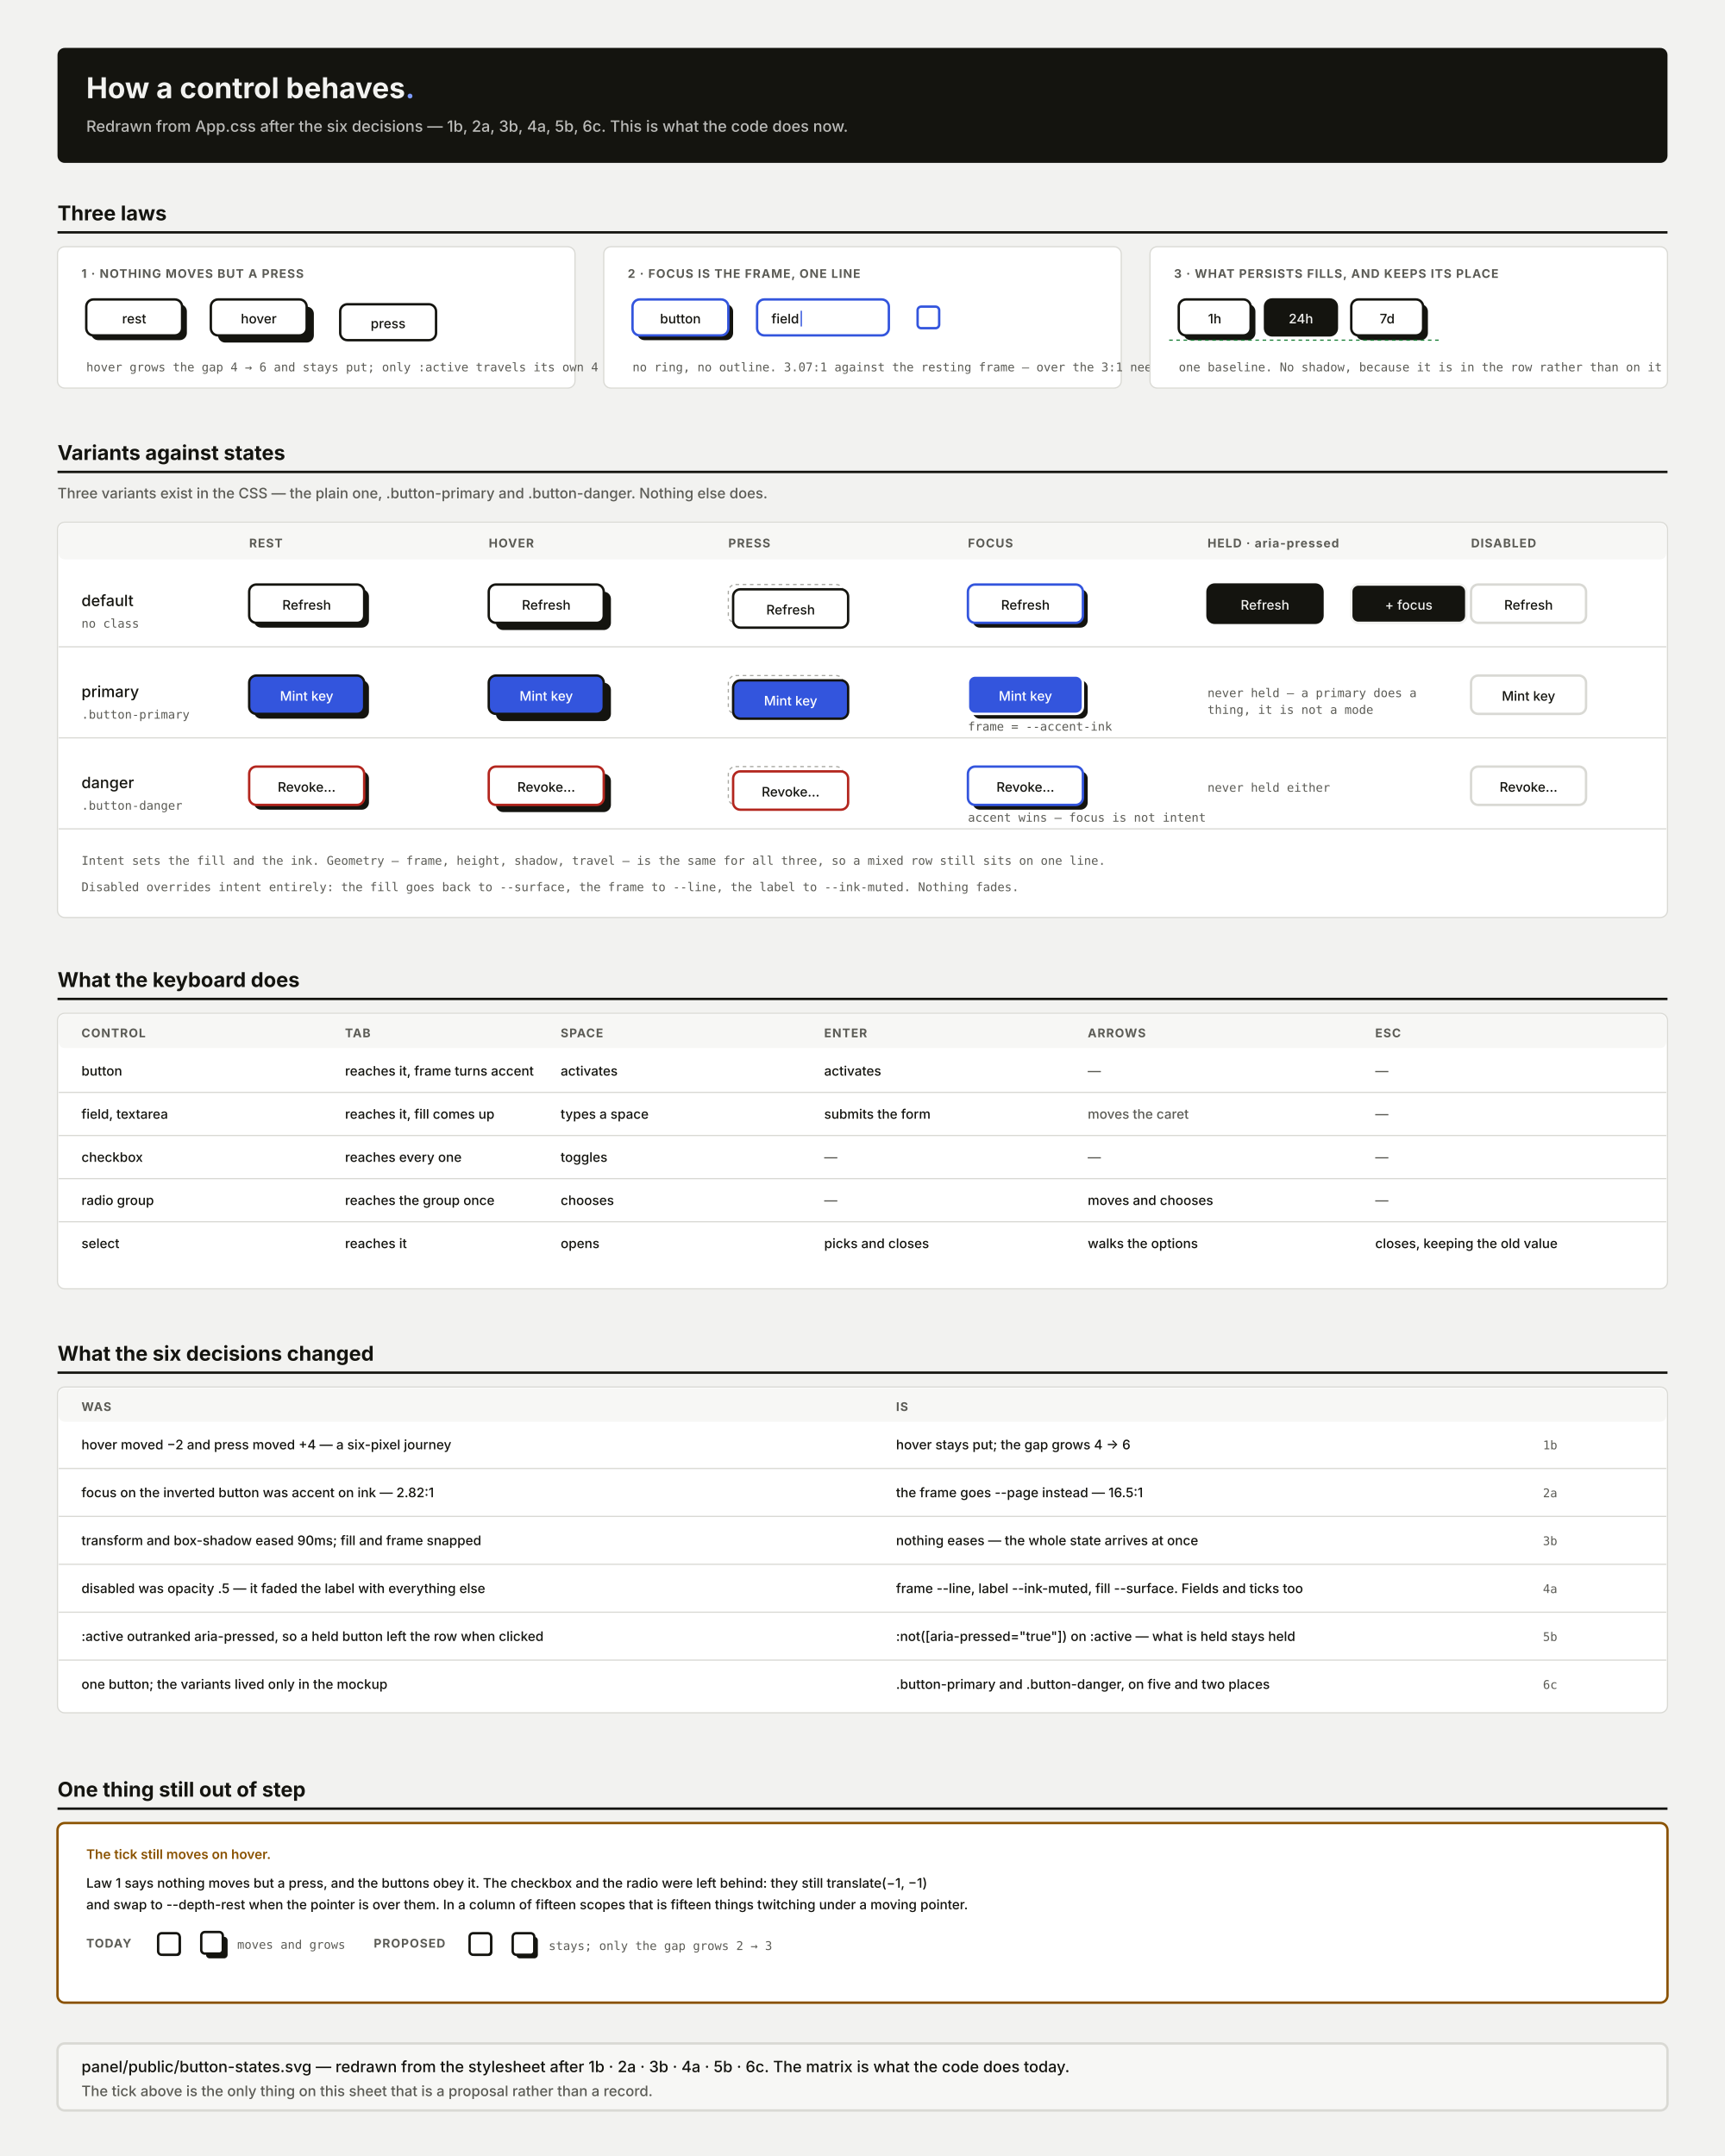
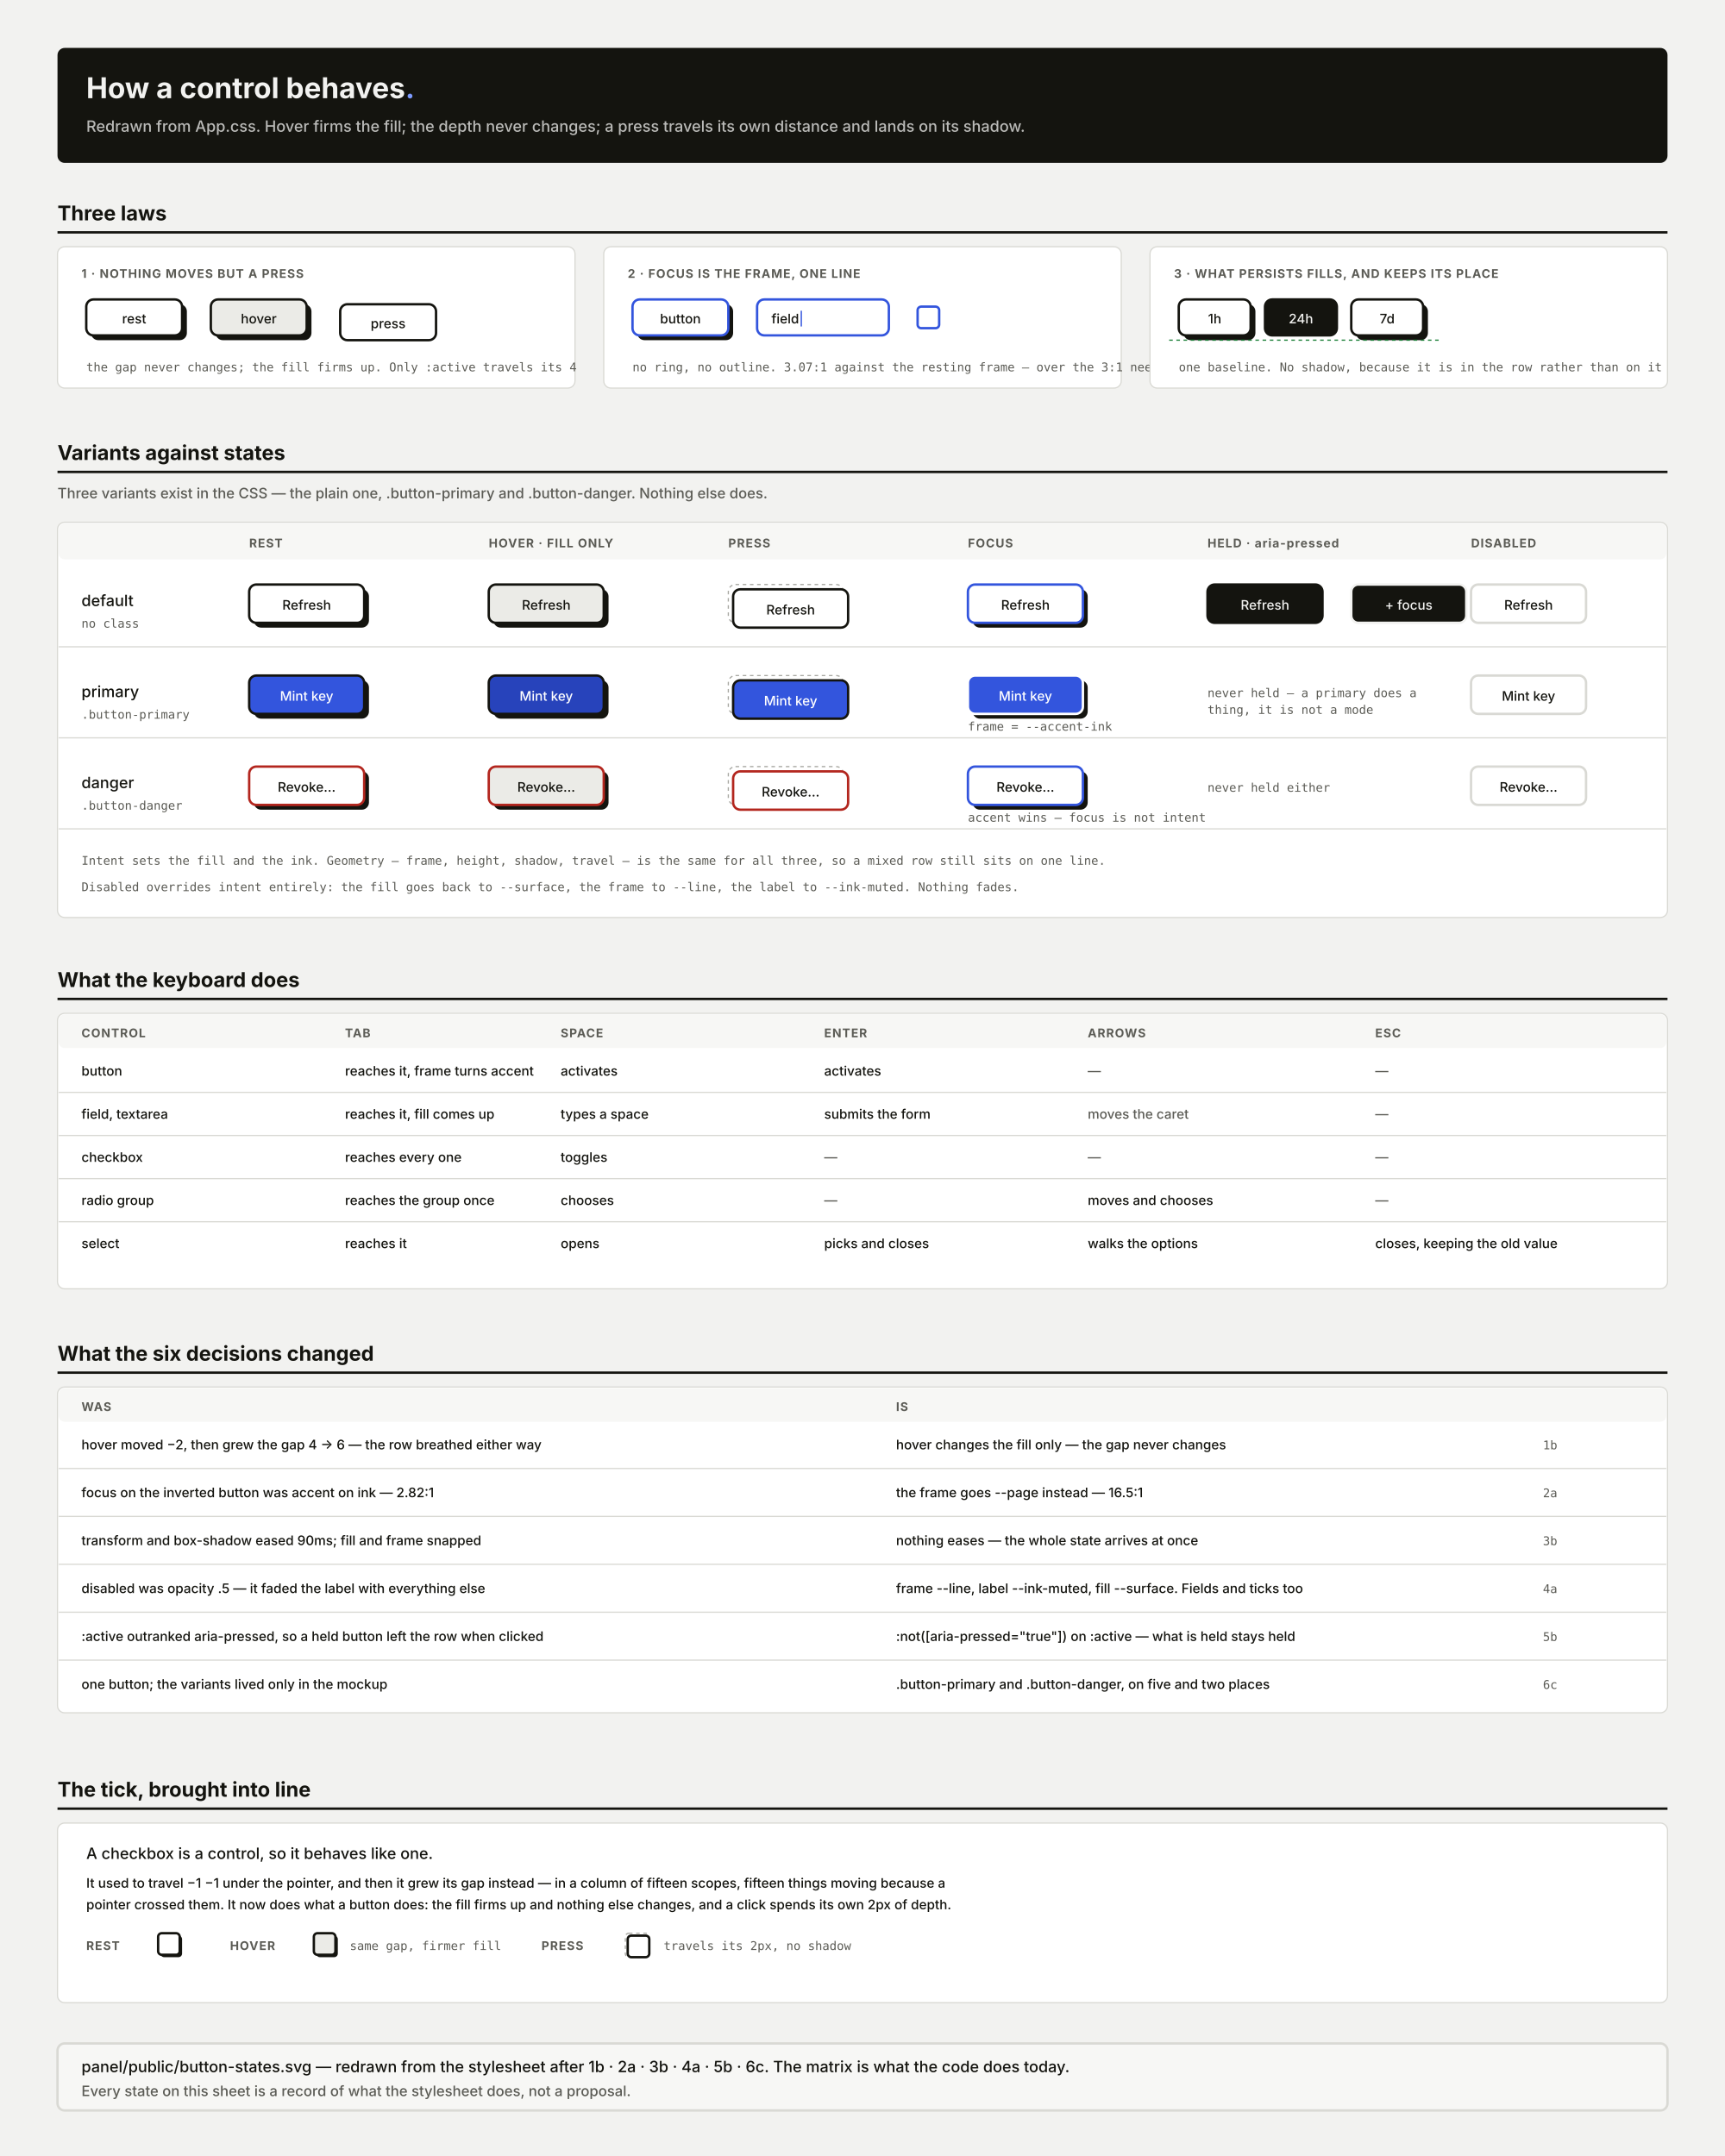
<svg xmlns="http://www.w3.org/2000/svg" width="1440" height="1800" viewBox="0 0 1440 1800" font-family="Inter, system-ui, sans-serif">
  <style>
    @font-face { font-family: "Inter"; font-weight: 400 700;
      src: url(/fonts/UcC73FwrK3iLTeHuS_nVMrMxCp50SjIa1ZL7.woff2) format("woff2"); }
    @font-face { font-family: "Unbounded"; font-weight: 700;
      src: url(/fonts/Yq6W-LOTXCb04q32xlpwu8Zf.woff2) format("woff2"); }
    .display { font-family: "Unbounded", "Inter", sans-serif; font-weight: 700; fill: #14140f; }
    .body  { font-size: 13px; font-weight: 500; fill: #14140f; }
    .small { font-size: 11px; font-weight: 500; fill: #14140f; }
    .muted { font-size: 12px; font-weight: 500; fill: #5b5b55; }
    .micro { font-size: 10px; font-weight: 700; fill: #5b5b55; letter-spacing: 0.7px; }
    .mono  { font-family: ui-monospace, Menlo, monospace; font-size: 10px; fill: #5b5b55; }
    .warn  { font-size: 11px; font-weight: 600; fill: #8a5200; }
  </style>
  <rect width="1440" height="1800" fill="#f2f2f0" />
  <g transform="translate(48,40)">
    <rect x="0" y="0" width="1344" height="96" rx="6" fill="#14140f" />
    <text x="24" y="42" class="display" font-size="24" style="fill:#f2f2f0">How a control behaves<tspan fill="#7d9bff">.</tspan>
    </text>
    <text x="24" y="70" class="body" style="fill:#f2f2f0;opacity:0.75">
-       Redrawn from App.css after the six decisions — 1b, 2a, 3b, 4a, 5b, 6c. This is what the code does now.
+       Redrawn from App.css. Hover firms the fill; the depth never changes; a press travels its own distance and lands on its shadow.
    </text>
  </g>
  <g transform="translate(48,168)">
    <text x="0" y="16" class="display" font-size="17">Three laws</text>
    <line x1="0" y1="26" x2="1344" y2="26" stroke="#14140f" stroke-width="2" />
  </g>
  <g transform="translate(48,206)">
    <rect x="0" y="0" width="432" height="118" rx="6" fill="#ffffff" stroke="#d9d9d4" stroke-width="1" />
    <text x="20" y="26" class="micro">1 · NOTHING MOVES BUT A PRESS</text>
    <g transform="translate(24,44)">
      <rect x="4" y="4" width="80" height="30" rx="6" fill="#14140f" />
      <rect x="0" y="0" width="80" height="30" rx="6" fill="#ffffff" stroke="#14140f" stroke-width="2" />
      <text x="40" y="20" class="small" text-anchor="middle">rest</text>
      <g transform="translate(104,0)">
-         <rect x="6" y="6" width="80" height="30" rx="6" fill="#14140f" />
-         <rect x="0" y="0" width="80" height="30" rx="6" fill="#ffffff" stroke="#14140f" stroke-width="2" />
+         <rect x="4" y="4" width="80" height="30" rx="6" fill="#14140f" />
+         <rect x="0" y="0" width="80" height="30" rx="6" fill="#ebebe7" stroke="#14140f" stroke-width="2" />
        <text x="40" y="20" class="small" text-anchor="middle">hover</text>
      </g>
      <g transform="translate(212,4)">
        <rect x="0" y="0" width="80" height="30" rx="6" fill="#ffffff" stroke="#14140f" stroke-width="2" />
        <text x="40" y="20" class="small" text-anchor="middle">press</text>
      </g>
    </g>
-     <text x="24" y="104" class="mono">hover grows the gap 4 → 6 and stays put; only :active travels its own 4</text>
+     <text x="24" y="104" class="mono">the gap never changes; the fill firms up. Only :active travels its 4</text>
  </g>
  <g transform="translate(504,206)">
    <rect x="0" y="0" width="432" height="118" rx="6" fill="#ffffff" stroke="#d9d9d4" stroke-width="1" />
    <text x="20" y="26" class="micro">2 · FOCUS IS THE FRAME, ONE LINE</text>
    <g transform="translate(24,44)">
      <rect x="4" y="4" width="80" height="30" rx="6" fill="#14140f" />
      <rect x="0" y="0" width="80" height="30" rx="6" fill="#ffffff" stroke="#3355dd" stroke-width="2" />
      <text x="40" y="20" class="small" text-anchor="middle">button</text>
      <g transform="translate(104,0)">
        <rect x="0" y="0" width="110" height="30" rx="6" fill="#ffffff" stroke="#3355dd" stroke-width="2" />
        <text x="12" y="20" class="small">field<tspan fill="#3355dd">|</tspan>
        </text>
      </g>
      <g transform="translate(238,6)">
        <rect x="0" y="0" width="18" height="18" rx="3" fill="#ffffff" stroke="#3355dd" stroke-width="2" />
      </g>
    </g>
    <text x="24" y="104" class="mono">no ring, no outline. 3.07:1 against the resting frame — over the 3:1 needed</text>
  </g>
  <g transform="translate(960,206)">
    <rect x="0" y="0" width="432" height="118" rx="6" fill="#ffffff" stroke="#d9d9d4" stroke-width="1" />
    <text x="20" y="26" class="micro">3 · WHAT PERSISTS FILLS, AND KEEPS ITS PLACE</text>
    <g transform="translate(24,44)">
      <rect x="4" y="4" width="60" height="30" rx="6" fill="#14140f" />
      <rect x="0" y="0" width="60" height="30" rx="6" fill="#ffffff" stroke="#14140f" stroke-width="2" />
      <text x="30" y="20" class="small" text-anchor="middle">1h</text>
      <g transform="translate(72,0)">
        <rect x="0" y="0" width="60" height="30" rx="6" fill="#14140f" stroke="#14140f" stroke-width="2" />
        <text x="30" y="20" class="small" style="fill:#f2f2f0" text-anchor="middle">24h</text>
      </g>
      <g transform="translate(144,0)">
        <rect x="4" y="4" width="60" height="30" rx="6" fill="#14140f" />
        <rect x="0" y="0" width="60" height="30" rx="6" fill="#ffffff" stroke="#14140f" stroke-width="2" />
        <text x="30" y="20" class="small" text-anchor="middle">7d</text>
      </g>
      <line x1="-8" y1="34" x2="220" y2="34" stroke="#1a7f37" stroke-width="1" stroke-dasharray="3 3" />
    </g>
    <text x="24" y="104" class="mono">one baseline. No shadow, because it is in the row rather than on it</text>
  </g>
  <g transform="translate(48,368)">
    <text x="0" y="16" class="display" font-size="17">Variants against states</text>
    <line x1="0" y1="26" x2="1344" y2="26" stroke="#14140f" stroke-width="2" />
    <text x="0" y="48" class="muted">Three variants exist in the CSS — the plain one, .button-primary and .button-danger. Nothing else does.</text>
  </g>
  <g transform="translate(48,436)">
    <rect x="0" y="0" width="1344" height="330" rx="6" fill="#ffffff" stroke="#d9d9d4" stroke-width="1" />
    <rect x="1" y="1" width="1342" height="30" rx="5" fill="#f7f7f5" />
    <text x="160" y="21" class="micro">REST</text>
-     <text x="360" y="21" class="micro">HOVER</text>
+     <text x="360" y="21" class="micro">HOVER · FILL ONLY</text>
    <text x="560" y="21" class="micro">PRESS</text>
    <text x="760" y="21" class="micro">FOCUS</text>
    <text x="960" y="21" class="micro">HELD · aria-pressed</text>
    <text x="1180" y="21" class="micro">DISABLED</text>
    <text x="20" y="70" class="body" font-weight="700">default</text>
    <text x="20" y="88" class="mono">no class</text>
    <g transform="translate(160,52)">
      <rect x="4" y="4" width="96" height="32" rx="6" fill="#14140f" />
      <rect x="0" y="0" width="96" height="32" rx="6" fill="#ffffff" stroke="#14140f" stroke-width="2" />
      <text x="48" y="21" class="small" text-anchor="middle">Refresh</text>
    </g>
    <g transform="translate(360,52)">
-       <rect x="6" y="6" width="96" height="32" rx="6" fill="#14140f" />
-       <rect x="0" y="0" width="96" height="32" rx="6" fill="#ffffff" stroke="#14140f" stroke-width="2" />
+       <rect x="4" y="4" width="96" height="32" rx="6" fill="#14140f" />
+       <rect x="0" y="0" width="96" height="32" rx="6" fill="#ebebe7" stroke="#14140f" stroke-width="2" />
      <text x="48" y="21" class="small" text-anchor="middle">Refresh</text>
    </g>
    <g transform="translate(560,52)">
      <rect x="0" y="0" width="96" height="32" rx="6" fill="none" stroke="#a8a8a2" stroke-width="1" stroke-dasharray="3 3" />
      <g transform="translate(4,4)">
        <rect x="0" y="0" width="96" height="32" rx="6" fill="#ffffff" stroke="#14140f" stroke-width="2" />
        <text x="48" y="21" class="small" text-anchor="middle">Refresh</text>
      </g>
    </g>
    <g transform="translate(760,52)">
      <rect x="4" y="4" width="96" height="32" rx="6" fill="#14140f" />
      <rect x="0" y="0" width="96" height="32" rx="6" fill="#ffffff" stroke="#3355dd" stroke-width="2" />
      <text x="48" y="21" class="small" text-anchor="middle">Refresh</text>
    </g>
    <g transform="translate(960,52)">
      <rect x="0" y="0" width="96" height="32" rx="6" fill="#14140f" stroke="#14140f" stroke-width="2" />
      <text x="48" y="21" class="small" style="fill:#f2f2f0" text-anchor="middle">Refresh</text>
      <g transform="translate(120,0)">
        <rect x="0" y="0" width="96" height="32" rx="6" fill="#14140f" stroke="#f2f2f0" stroke-width="2" />
        <text x="48" y="21" class="small" style="fill:#f2f2f0" text-anchor="middle">+ focus</text>
      </g>
    </g>
    <g transform="translate(1180,52)">
      <rect x="0" y="0" width="96" height="32" rx="6" fill="#ffffff" stroke="#d9d9d4" stroke-width="2" />
      <text x="48" y="21" class="small" fill="#5b5b55" text-anchor="middle">Refresh</text>
    </g>
    <line x1="1" y1="104" x2="1343" y2="104" stroke="#d9d9d4" stroke-width="1" />
    <text x="20" y="146" class="body" font-weight="700">primary</text>
    <text x="20" y="164" class="mono">.button-primary</text>
    <g transform="translate(160,128)">
      <rect x="4" y="4" width="96" height="32" rx="6" fill="#14140f" />
      <rect x="0" y="0" width="96" height="32" rx="6" fill="#3355dd" stroke="#14140f" stroke-width="2" />
      <text x="48" y="21" class="small" style="fill:#ffffff" text-anchor="middle">Mint key</text>
    </g>
    <g transform="translate(360,128)">
-       <rect x="6" y="6" width="96" height="32" rx="6" fill="#14140f" />
-       <rect x="0" y="0" width="96" height="32" rx="6" fill="#3355dd" stroke="#14140f" stroke-width="2" />
+       <rect x="4" y="4" width="96" height="32" rx="6" fill="#14140f" />
+       <rect x="0" y="0" width="96" height="32" rx="6" fill="#2743bb" stroke="#14140f" stroke-width="2" />
      <text x="48" y="21" class="small" style="fill:#ffffff" text-anchor="middle">Mint key</text>
    </g>
    <g transform="translate(560,128)">
      <rect x="0" y="0" width="96" height="32" rx="6" fill="none" stroke="#a8a8a2" stroke-width="1" stroke-dasharray="3 3" />
      <g transform="translate(4,4)">
        <rect x="0" y="0" width="96" height="32" rx="6" fill="#3355dd" stroke="#14140f" stroke-width="2" />
        <text x="48" y="21" class="small" style="fill:#ffffff" text-anchor="middle">Mint key</text>
      </g>
    </g>
    <g transform="translate(760,128)">
      <rect x="4" y="4" width="96" height="32" rx="6" fill="#14140f" />
      <rect x="0" y="0" width="96" height="32" rx="6" fill="#3355dd" stroke="#ffffff" stroke-width="2" />
      <text x="48" y="21" class="small" style="fill:#ffffff" text-anchor="middle">Mint key</text>
      <text x="0" y="46" class="mono">frame = --accent-ink</text>
    </g>
    <text x="960" y="146" class="mono">never held — a primary does a</text>
    <text x="960" y="160" class="mono">thing, it is not a mode</text>
    <g transform="translate(1180,128)">
      <rect x="0" y="0" width="96" height="32" rx="6" fill="#ffffff" stroke="#d9d9d4" stroke-width="2" />
      <text x="48" y="21" class="small" fill="#5b5b55" text-anchor="middle">Mint key</text>
    </g>
    <line x1="1" y1="180" x2="1343" y2="180" stroke="#d9d9d4" stroke-width="1" />
    <text x="20" y="222" class="body" font-weight="700">danger</text>
    <text x="20" y="240" class="mono">.button-danger</text>
    <g transform="translate(160,204)">
      <rect x="4" y="4" width="96" height="32" rx="6" fill="#14140f" />
      <rect x="0" y="0" width="96" height="32" rx="6" fill="#ffffff" stroke="#b3261e" stroke-width="2" />
      <text x="48" y="21" class="small" fill="#b3261e" text-anchor="middle">Revoke…</text>
    </g>
    <g transform="translate(360,204)">
-       <rect x="6" y="6" width="96" height="32" rx="6" fill="#14140f" />
-       <rect x="0" y="0" width="96" height="32" rx="6" fill="#ffffff" stroke="#b3261e" stroke-width="2" />
+       <rect x="4" y="4" width="96" height="32" rx="6" fill="#14140f" />
+       <rect x="0" y="0" width="96" height="32" rx="6" fill="#ebebe7" stroke="#b3261e" stroke-width="2" />
      <text x="48" y="21" class="small" fill="#b3261e" text-anchor="middle">Revoke…</text>
    </g>
    <g transform="translate(560,204)">
      <rect x="0" y="0" width="96" height="32" rx="6" fill="none" stroke="#a8a8a2" stroke-width="1" stroke-dasharray="3 3" />
      <g transform="translate(4,4)">
        <rect x="0" y="0" width="96" height="32" rx="6" fill="#ffffff" stroke="#b3261e" stroke-width="2" />
        <text x="48" y="21" class="small" fill="#b3261e" text-anchor="middle">Revoke…</text>
      </g>
    </g>
    <g transform="translate(760,204)">
      <rect x="4" y="4" width="96" height="32" rx="6" fill="#14140f" />
      <rect x="0" y="0" width="96" height="32" rx="6" fill="#ffffff" stroke="#3355dd" stroke-width="2" />
      <text x="48" y="21" class="small" fill="#b3261e" text-anchor="middle">Revoke…</text>
      <text x="0" y="46" class="mono">accent wins — focus is not intent</text>
    </g>
    <text x="960" y="225" class="mono">never held either</text>
    <g transform="translate(1180,204)">
      <rect x="0" y="0" width="96" height="32" rx="6" fill="#ffffff" stroke="#d9d9d4" stroke-width="2" />
      <text x="48" y="21" class="small" fill="#5b5b55" text-anchor="middle">Revoke…</text>
    </g>
    <line x1="1" y1="256" x2="1343" y2="256" stroke="#d9d9d4" stroke-width="1" />
    <text x="20" y="286" class="mono">Intent sets the fill and the ink. Geometry — frame, height, shadow, travel — is the same for all three, so a mixed row still sits on one line.</text>
    <text x="20" y="308" class="mono">Disabled overrides intent entirely: the fill goes back to --surface, the frame to --line, the label to --ink-muted. Nothing fades.</text>
  </g>
  <g transform="translate(48,808)">
    <text x="0" y="16" class="display" font-size="17">What the keyboard does</text>
    <line x1="0" y1="26" x2="1344" y2="26" stroke="#14140f" stroke-width="2" />
  </g>
  <g transform="translate(48,846)">
    <rect x="0" y="0" width="1344" height="230" rx="6" fill="#ffffff" stroke="#d9d9d4" stroke-width="1" />
    <rect x="1" y="1" width="1342" height="28" rx="5" fill="#f7f7f5" />
    <text x="20" y="20" class="micro">CONTROL</text>
    <text x="240" y="20" class="micro">TAB</text>
    <text x="420" y="20" class="micro">SPACE</text>
    <text x="640" y="20" class="micro">ENTER</text>
    <text x="860" y="20" class="micro">ARROWS</text>
    <text x="1100" y="20" class="micro">ESC</text>
    <g class="small">
      <g transform="translate(0,52)">
        <text x="20" y="0">button</text>
        <text x="240" y="0">reaches it, frame turns accent</text>
        <text x="420" y="0">activates</text>
        <text x="640" y="0">activates</text>
        <text x="860" y="0" fill="#5b5b55">—</text>
        <text x="1100" y="0" fill="#5b5b55">—</text>
        <line x1="1" y1="14" x2="1343" y2="14" stroke="#d9d9d4" stroke-width="1" />
      </g>
      <g transform="translate(0,88)">
        <text x="20" y="0">field, textarea</text>
        <text x="240" y="0">reaches it, fill comes up</text>
        <text x="420" y="0">types a space</text>
        <text x="640" y="0">submits the form</text>
        <text x="860" y="0" fill="#5b5b55">moves the caret</text>
        <text x="1100" y="0" fill="#5b5b55">—</text>
        <line x1="1" y1="14" x2="1343" y2="14" stroke="#d9d9d4" stroke-width="1" />
      </g>
      <g transform="translate(0,124)">
        <text x="20" y="0">checkbox</text>
        <text x="240" y="0">reaches every one</text>
        <text x="420" y="0">toggles</text>
        <text x="640" y="0" fill="#5b5b55">—</text>
        <text x="860" y="0" fill="#5b5b55">—</text>
        <text x="1100" y="0" fill="#5b5b55">—</text>
        <line x1="1" y1="14" x2="1343" y2="14" stroke="#d9d9d4" stroke-width="1" />
      </g>
      <g transform="translate(0,160)">
        <text x="20" y="0">radio group</text>
        <text x="240" y="0">reaches the group once</text>
        <text x="420" y="0">chooses</text>
        <text x="640" y="0" fill="#5b5b55">—</text>
        <text x="860" y="0">moves and chooses</text>
        <text x="1100" y="0" fill="#5b5b55">—</text>
        <line x1="1" y1="14" x2="1343" y2="14" stroke="#d9d9d4" stroke-width="1" />
      </g>
      <g transform="translate(0,196)">
        <text x="20" y="0">select</text>
        <text x="240" y="0">reaches it</text>
        <text x="420" y="0">opens</text>
        <text x="640" y="0">picks and closes</text>
        <text x="860" y="0">walks the options</text>
        <text x="1100" y="0">closes, keeping the old value</text>
      </g>
    </g>
  </g>
  <g transform="translate(48,1120)">
    <text x="0" y="16" class="display" font-size="17">What the six decisions changed</text>
    <line x1="0" y1="26" x2="1344" y2="26" stroke="#14140f" stroke-width="2" />
  </g>
  <g transform="translate(48,1158)">
    <rect x="0" y="0" width="1344" height="272" rx="6" fill="#ffffff" stroke="#d9d9d4" stroke-width="1" />
    <rect x="1" y="1" width="1342" height="28" rx="5" fill="#f7f7f5" />
    <text x="20" y="20" class="micro">WAS</text>
    <text x="700" y="20" class="micro">IS</text>
    <g class="small">
      <g transform="translate(0,52)">
-         <text x="20" y="0">hover moved −2 and press moved +4 — a six-pixel journey</text>
-         <text x="700" y="0">hover stays put; the gap grows 4 → 6</text>
+         <text x="20" y="0">hover moved −2, then grew the gap 4 → 6 — the row breathed either way</text>
+         <text x="700" y="0">hover changes the fill only — the gap never changes</text>
        <text x="1240" y="0" class="mono">1b</text>
        <line x1="1" y1="16" x2="1343" y2="16" stroke="#d9d9d4" stroke-width="1" />
      </g>
      <g transform="translate(0,92)">
        <text x="20" y="0">focus on the inverted button was accent on ink — 2.82:1</text>
        <text x="700" y="0">the frame goes --page instead — 16.5:1</text>
        <text x="1240" y="0" class="mono">2a</text>
        <line x1="1" y1="16" x2="1343" y2="16" stroke="#d9d9d4" stroke-width="1" />
      </g>
      <g transform="translate(0,132)">
        <text x="20" y="0">transform and box-shadow eased 90ms; fill and frame snapped</text>
        <text x="700" y="0">nothing eases — the whole state arrives at once</text>
        <text x="1240" y="0" class="mono">3b</text>
        <line x1="1" y1="16" x2="1343" y2="16" stroke="#d9d9d4" stroke-width="1" />
      </g>
      <g transform="translate(0,172)">
        <text x="20" y="0">disabled was opacity .5 — it faded the label with everything else</text>
        <text x="700" y="0">frame --line, label --ink-muted, fill --surface. Fields and ticks too</text>
        <text x="1240" y="0" class="mono">4a</text>
        <line x1="1" y1="16" x2="1343" y2="16" stroke="#d9d9d4" stroke-width="1" />
      </g>
      <g transform="translate(0,212)">
        <text x="20" y="0">:active outranked aria-pressed, so a held button left the row when clicked</text>
        <text x="700" y="0">:not([aria-pressed="true"]) on :active — what is held stays held</text>
        <text x="1240" y="0" class="mono">5b</text>
        <line x1="1" y1="16" x2="1343" y2="16" stroke="#d9d9d4" stroke-width="1" />
      </g>
      <g transform="translate(0,252)">
        <text x="20" y="0">one button; the variants lived only in the mockup</text>
        <text x="700" y="0">.button-primary and .button-danger, on five and two places</text>
        <text x="1240" y="0" class="mono">6c</text>
      </g>
    </g>
  </g>
  <g transform="translate(48,1484)">
-     <text x="0" y="16" class="display" font-size="17">One thing still out of step</text>
+     <text x="0" y="16" class="display" font-size="17">The tick, brought into line</text>
    <line x1="0" y1="26" x2="1344" y2="26" stroke="#14140f" stroke-width="2" />
  </g>
  <g transform="translate(48,1522)">
-     <rect x="0" y="0" width="1344" height="150" rx="6" fill="#ffffff" stroke="#8a5200" stroke-width="2" />
-     <text x="24" y="30" class="warn">The tick still moves on hover.</text>
+     <rect x="0" y="0" width="1344" height="150" rx="6" fill="#ffffff" stroke="#d9d9d4" stroke-width="1" />
+     <text x="24" y="30" class="body" font-weight="700">A checkbox is a control, so it behaves like one.</text>
    <text x="24" y="54" class="small">
-       Law 1 says nothing moves but a press, and the buttons obey it. The checkbox and the radio were left behind: they still translate(−1, −1)
+       It used to travel −1 −1 under the pointer, and then it grew its gap instead — in a column of fifteen scopes, fifteen things moving because a
    </text>
    <text x="24" y="72" class="small">
-       and swap to --depth-rest when the pointer is over them. In a column of fifteen scopes that is fifteen things twitching under a moving pointer.
+       pointer crossed them. It now does what a button does: the fill firms up and nothing else changes, and a click spends its own 2px of depth.
    </text>
    <g transform="translate(24,92)">
-       <text x="0" y="12" class="micro">TODAY</text>
+       <text x="0" y="14" class="micro">REST</text>
      <g transform="translate(60,0)">
-         <rect x="1" y="1" width="18" height="18" rx="3" fill="#14140f" />
+         <rect x="2" y="2" width="18" height="18" rx="3" fill="#14140f" />
        <rect x="0" y="0" width="18" height="18" rx="3" fill="#ffffff" stroke="#14140f" stroke-width="2" />
      </g>
-       <g transform="translate(96,-1)">
-         <rect x="4" y="4" width="18" height="18" rx="3" fill="#14140f" />
-         <rect x="0" y="0" width="18" height="18" rx="3" fill="#ffffff" stroke="#14140f" stroke-width="2" />
-         <text x="30" y="14" class="mono">moves and grows</text>
-       </g>
-       <text x="240" y="12" class="micro">PROPOSED</text>
-       <g transform="translate(320,0)">
-         <rect x="1" y="1" width="18" height="18" rx="3" fill="#14140f" />
-         <rect x="0" y="0" width="18" height="18" rx="3" fill="#ffffff" stroke="#14140f" stroke-width="2" />
-       </g>
-       <g transform="translate(356,0)">
-         <rect x="3" y="3" width="18" height="18" rx="3" fill="#14140f" />
-         <rect x="0" y="0" width="18" height="18" rx="3" fill="#ffffff" stroke="#14140f" stroke-width="2" />
-         <text x="30" y="14" class="mono">stays; only the gap grows 2 → 3</text>
+       <text x="120" y="14" class="micro">HOVER</text>
+       <g transform="translate(190,0)">
+         <rect x="2" y="2" width="18" height="18" rx="3" fill="#14140f" />
+         <rect x="0" y="0" width="18" height="18" rx="3" fill="#ebebe7" stroke="#14140f" stroke-width="2" />
+         <text x="30" y="14" class="mono">same gap, firmer fill</text>
+       </g>
+       <text x="380" y="14" class="micro">PRESS</text>
+       <g transform="translate(450,0)">
+         <rect x="0" y="0" width="20" height="20" rx="3" fill="none" stroke="#a8a8a2" stroke-width="1" stroke-dasharray="3 3" />
+         <g transform="translate(2,2)">
+           <rect x="0" y="0" width="18" height="18" rx="3" fill="#ffffff" stroke="#14140f" stroke-width="2" />
+         </g>
+         <text x="32" y="14" class="mono">travels its 2px, no shadow</text>
      </g>
    </g>
  </g>
  <g transform="translate(48,1706)">
    <rect x="0" y="0" width="1344" height="56" rx="6" fill="#f7f7f5" stroke="#d9d9d4" stroke-width="2" />
    <text x="20" y="24" class="body">
      panel/public/button-states.svg — redrawn from the stylesheet after 1b · 2a · 3b · 4a · 5b · 6c. The matrix is what the code does today.
    </text>
    <text x="20" y="44" class="muted">
-       The tick above is the only thing on this sheet that is a proposal rather than a record.
+       Every state on this sheet is a record of what the stylesheet does, not a proposal.
    </text>
  </g>
</svg>
